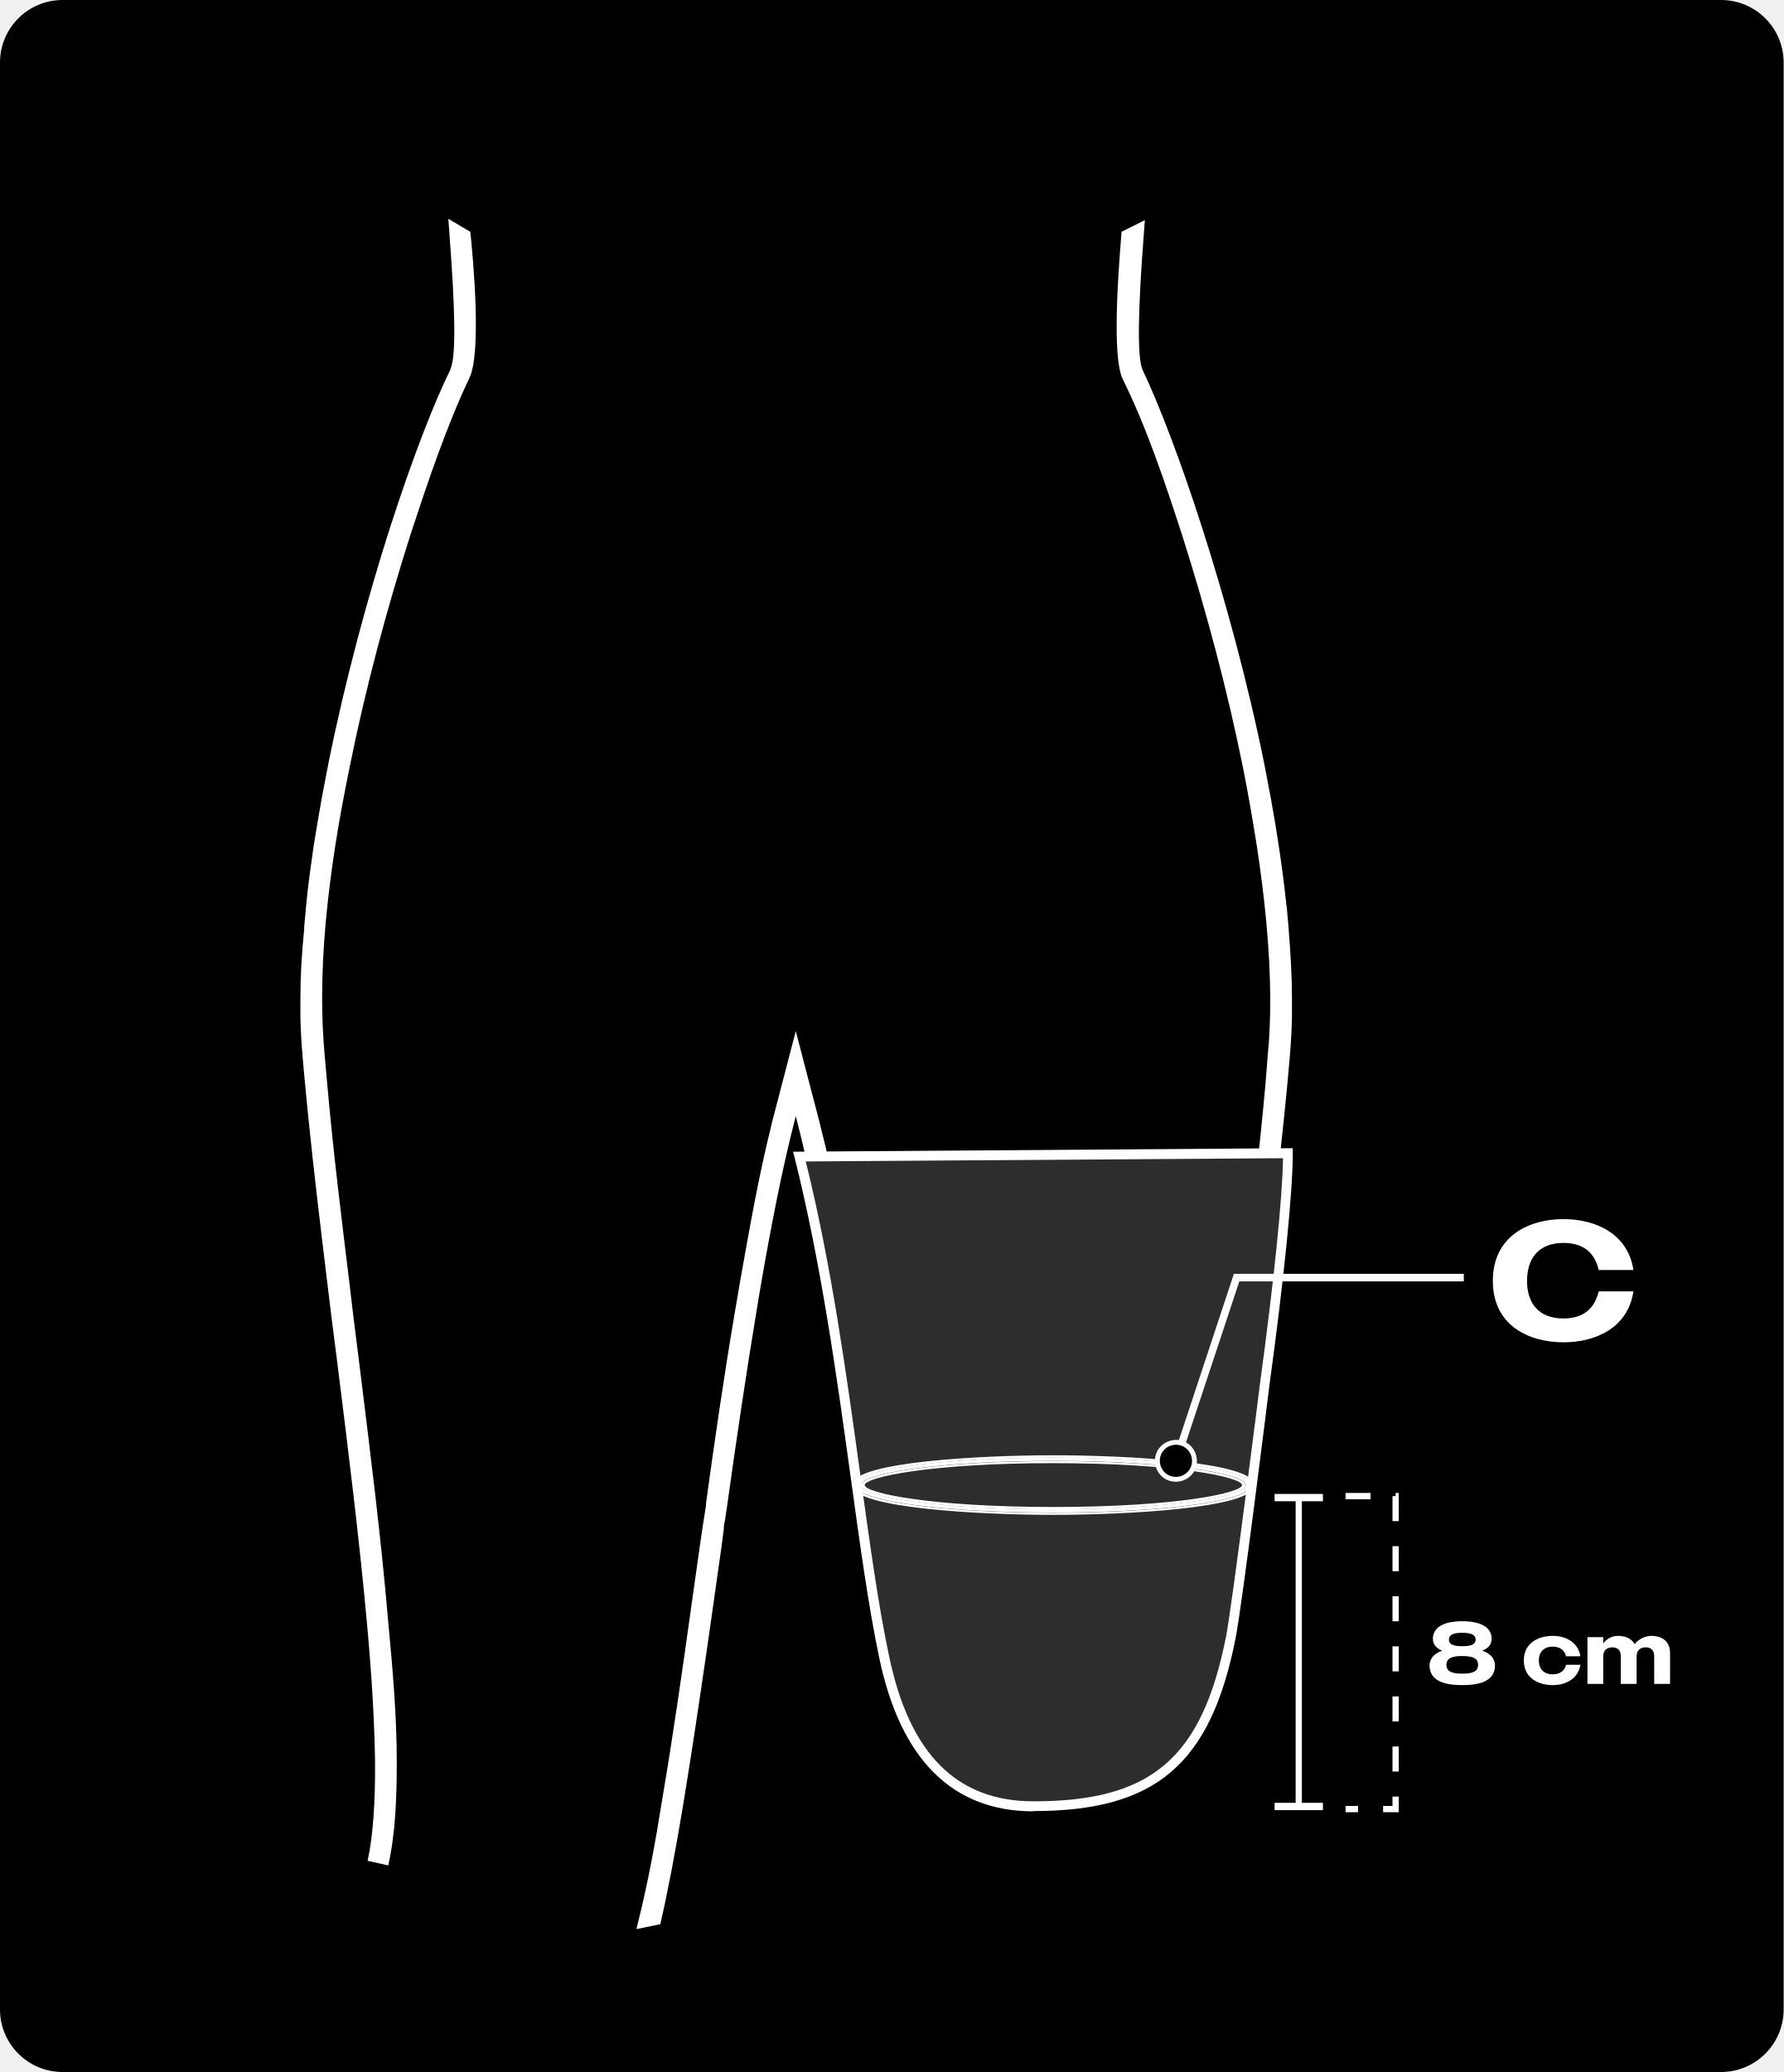
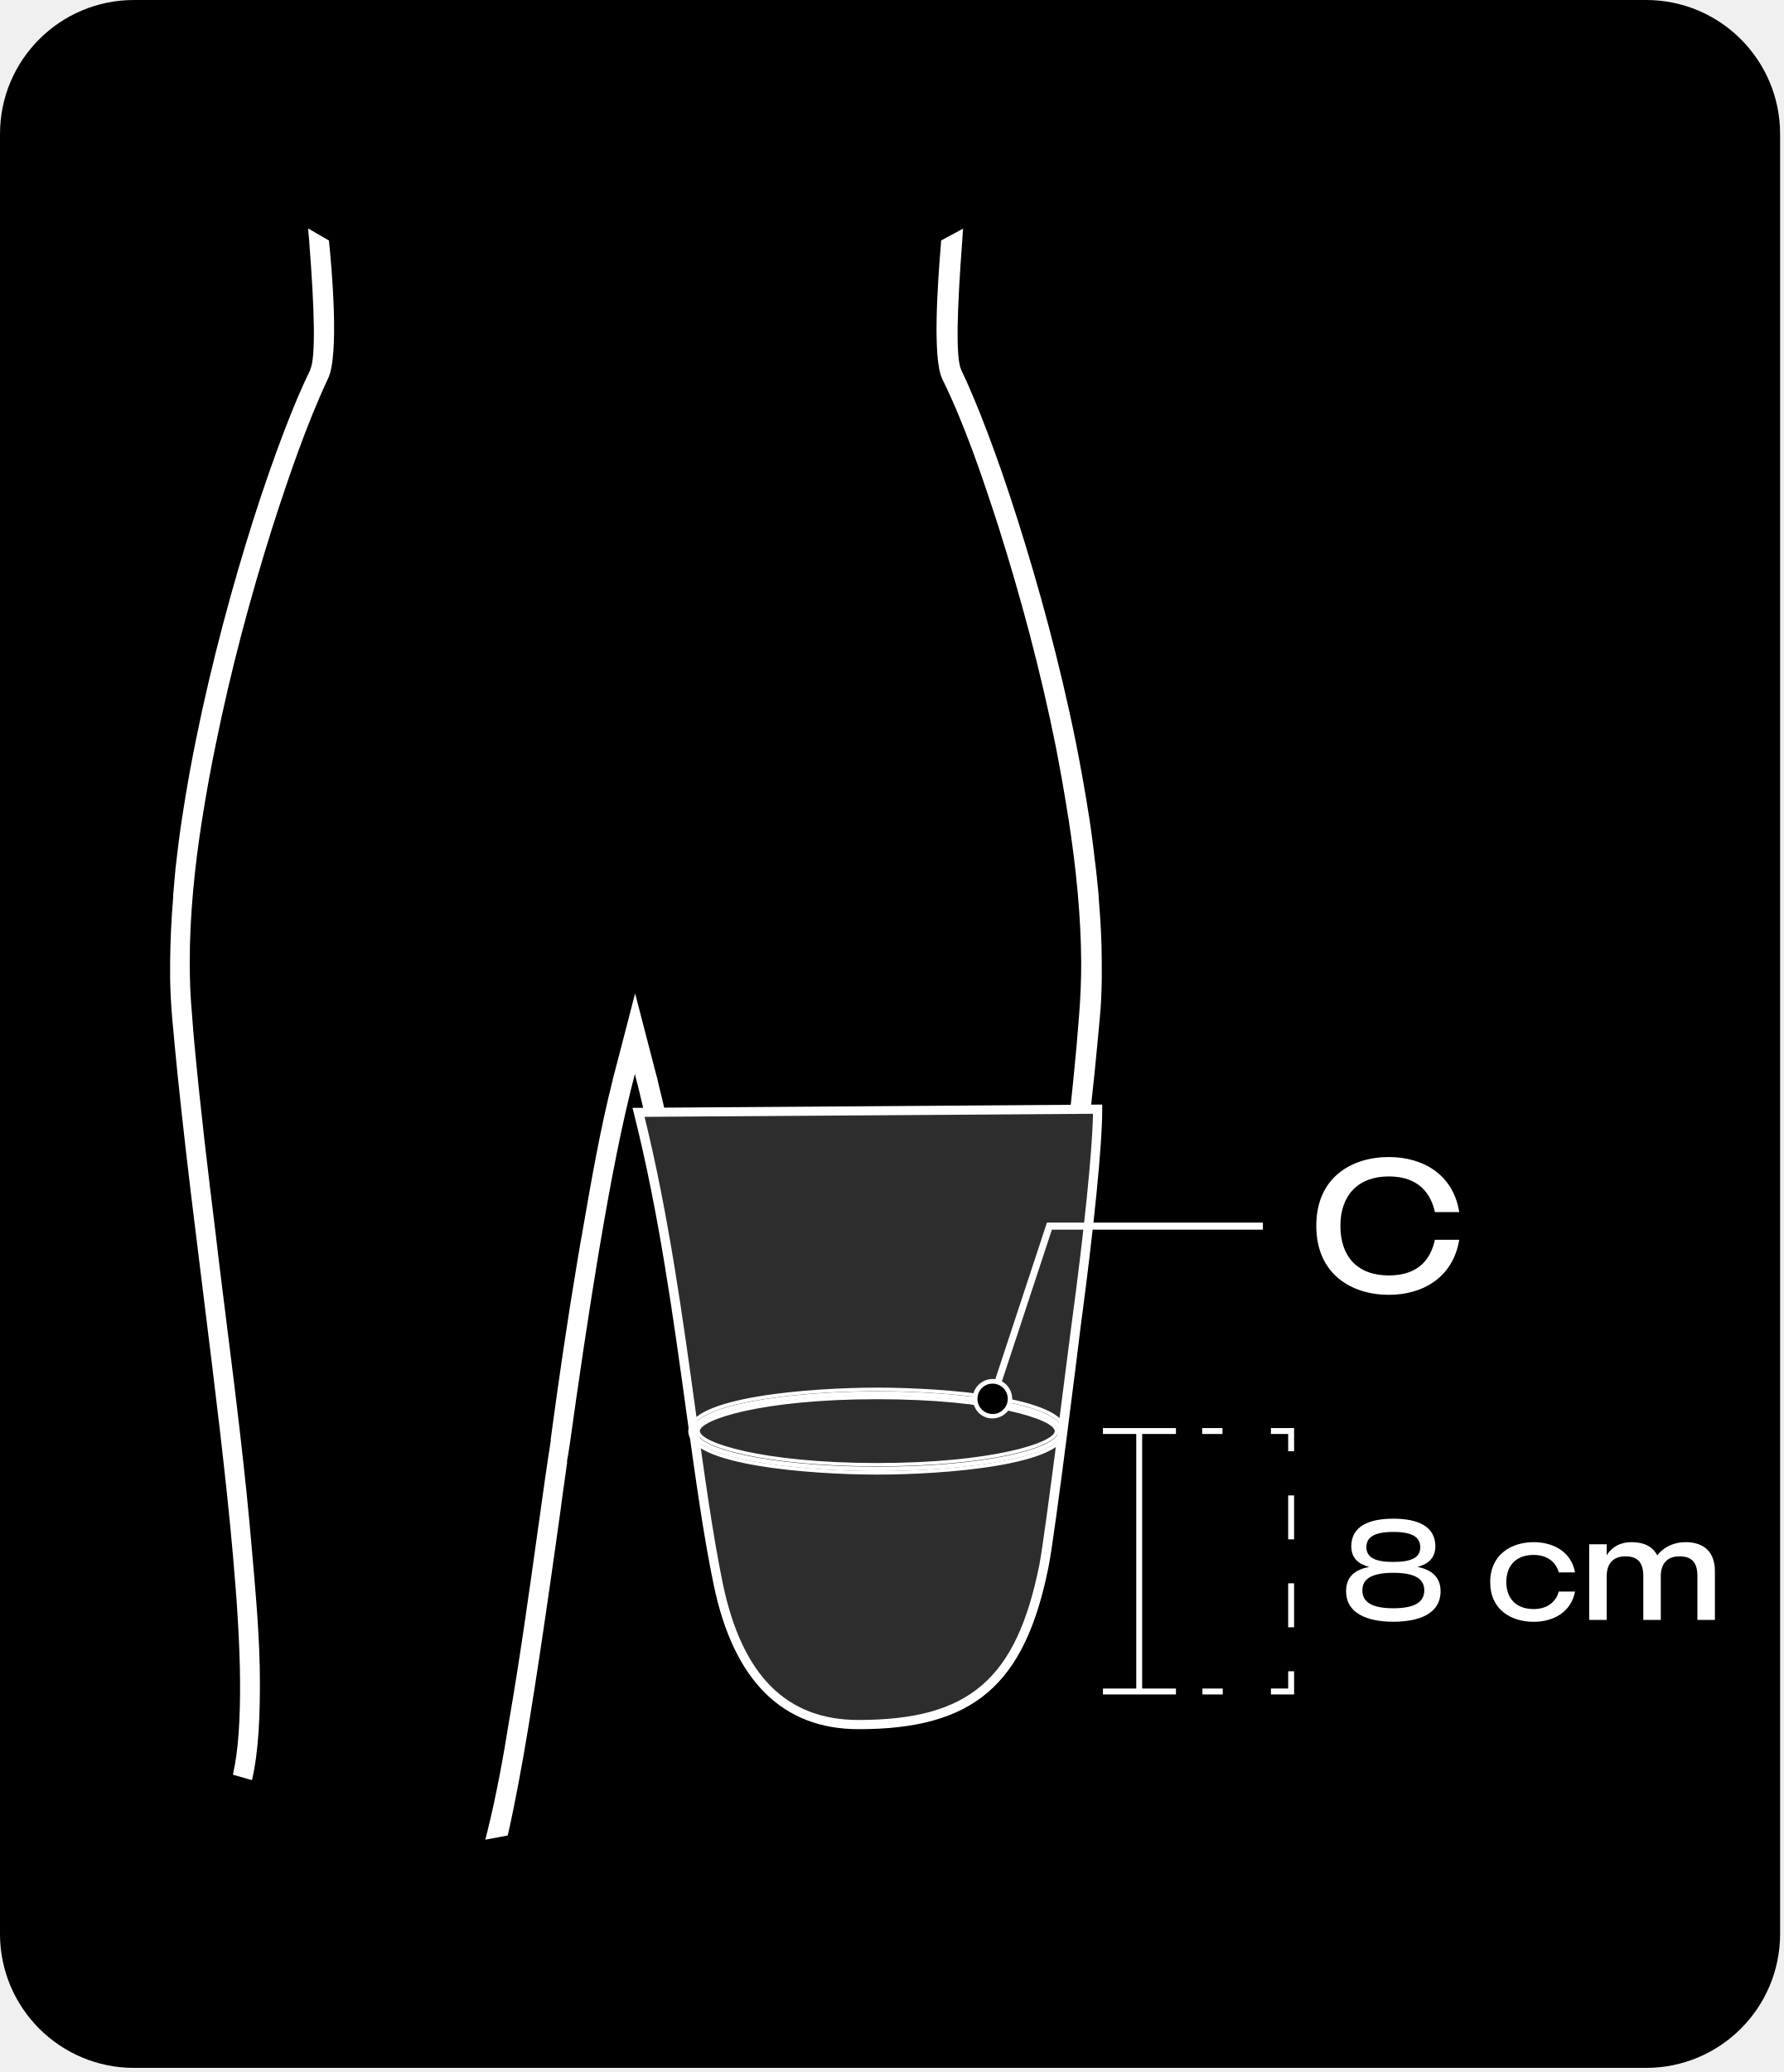
<svg xmlns="http://www.w3.org/2000/svg" width="285" height="331" viewBox="0 0 285 331" fill="none">
-   <rect width="285" height="331" rx="10" fill="black" />
-   <path d="M236.848 263.694C238.01 264.1 238.864 264.828 238.878 266.088C238.85 268.72 236.106 269.196 233.656 269.196C231.206 269.196 228.462 268.72 228.42 266.088C228.434 264.828 229.288 264.1 230.45 263.694C229.582 263.344 228.952 262.756 228.952 261.776C228.98 259.858 230.856 258.99 233.656 258.99C236.442 258.99 238.318 259.858 238.346 261.776C238.346 262.756 237.73 263.344 236.848 263.694ZM233.656 260.838C232.256 260.838 231.514 261.132 231.514 261.944C231.514 262.84 232.606 262.98 233.656 262.98C234.692 262.98 235.784 262.84 235.784 261.944C235.784 261.132 235.042 260.838 233.656 260.838ZM233.656 267.362C235.322 267.362 236.176 267.012 236.176 265.962C236.176 264.912 235.322 264.548 233.656 264.548C231.976 264.548 231.122 264.912 231.122 265.962C231.122 267.012 231.976 267.362 233.656 267.362ZM248.106 267.474C249.338 267.474 250.024 266.83 250.234 265.948H252.53C252.138 268.272 250.094 269.196 248.106 269.196C245.922 269.196 243.486 268.146 243.486 265.262C243.486 262.378 245.922 261.328 248.106 261.328C250.094 261.328 252.138 262.266 252.53 264.59H250.234C250.024 263.694 249.338 263.05 248.106 263.05C246.566 263.05 245.88 264.044 245.88 265.262C245.88 266.48 246.566 267.474 248.106 267.474ZM263.857 261.328C265.775 261.328 266.853 262.378 266.853 264.058V269H264.319V264.618C264.319 263.526 263.717 263.162 262.947 263.162C262.177 263.162 261.505 263.568 261.505 264.618V269H258.985V264.618C258.985 263.526 258.383 263.162 257.613 263.162C256.829 263.162 256.171 263.568 256.171 264.618V269H253.651V261.538H256.171V262.56C256.451 262.126 257.249 261.328 258.523 261.328C259.825 261.328 260.749 261.818 261.197 262.658C261.393 262.35 262.401 261.328 263.857 261.328Z" fill="white" />
-   <path fill-rule="evenodd" clip-rule="evenodd" d="M105.511 307.391C106.769 301.897 107.983 295.452 109.154 288.357C110.369 280.96 111.583 272.914 112.798 264.566C113.405 260.456 113.969 256.303 114.576 252.107L114.793 250.55C115.096 248.474 115.4 246.354 115.66 244.234V243.845C115.834 242.85 116.007 241.898 116.137 240.904C117.655 230.003 119.26 219.145 120.952 209.023C121.082 208.33 121.168 207.595 121.298 206.903C123.12 196.218 125.028 186.399 127.154 178.31C129.279 186.442 131.231 196.261 133.052 206.989C133.182 207.682 133.269 208.374 133.399 209.023C135.091 219.188 136.696 230.046 138.257 240.904C138.387 241.942 138.517 242.893 138.691 243.888V244.278C139.038 246.311 139.341 248.387 139.601 250.42L139.905 252.583C140.165 254.4 140.426 256.217 140.686 258.034H144.199C144.112 257.428 144.025 256.866 143.939 256.26C143.765 254.876 143.548 253.492 143.375 252.151C142.811 248.257 142.291 244.364 141.683 240.471V240.168C140.295 230.046 138.777 219.924 137.086 209.715C136.912 208.59 136.696 207.509 136.522 206.427C134.961 197.429 133.269 188.259 130.97 179.391V179.348C130.797 178.742 130.667 178.136 130.493 177.531L127.154 164.727L123.814 177.531C123.641 178.136 123.51 178.742 123.337 179.348V179.434C121.212 187.826 119.737 196.435 118.219 204.913C118.132 205.432 118.046 205.951 117.959 206.47C117.785 207.552 117.568 208.676 117.395 209.758C115.66 220.01 114.185 230.132 112.798 240.255V240.557C112.147 244.58 111.583 248.647 111.019 252.67C110.846 253.881 110.672 255.135 110.499 256.347C109.024 266.945 107.506 277.543 105.728 287.968C104.73 294.284 103.559 300.599 102.041 306.742C101.911 307.218 101.824 307.694 101.694 308.169" fill="white" />
-   <path fill-rule="evenodd" clip-rule="evenodd" d="M179.2 37.029C179.2 37.376 179.157 37.765 179.114 38.241C178.68 43.778 177.682 56.971 179.374 60.519C183.234 68.305 186.227 77.302 188.872 85.435C192.732 97.59 196.072 110.049 198.588 122.507C199.412 126.616 200.149 130.899 200.843 135.268C202.057 143.271 202.925 151.533 202.968 159.449C202.968 162.52 202.881 165.505 202.578 168.447C202.448 170.09 202.318 171.691 202.188 173.335C201.233 184.149 199.889 194.877 198.588 205.562C197.98 210.493 197.373 215.425 196.723 220.356C195.118 232.901 193.557 245.489 192.342 258.034H195.942C197.113 245.446 198.891 231.257 200.67 216.766C201.103 213.175 201.58 209.585 202.014 205.951C203.142 196.694 204.269 187.394 205.18 178.439C205.527 175.152 205.831 171.951 206.091 168.793C206.265 166.716 206.395 164.597 206.438 162.434C206.438 161.482 206.438 160.487 206.438 159.492C206.438 155.988 206.221 152.312 205.918 148.591V148.375C205.831 147.423 205.744 146.472 205.657 145.52C205.657 145.174 205.571 144.785 205.527 144.439C205.527 144.266 205.527 144.093 205.484 143.963C205.18 141.108 204.79 138.21 204.356 135.311C203.966 132.716 203.532 130.077 203.055 127.482C202.708 125.665 202.361 123.848 202.014 122.031C199.325 108.751 195.725 95.687 192.169 84.57C188.612 73.453 185.099 64.368 182.583 59.134C181.629 57.058 181.889 48.839 182.757 37.505C182.8 36.727 182.887 35.948 182.93 35.169M62.053 298.004V297.917C63.224 292.77 63.397 286.8 63.397 281.436C63.397 274.126 62.746 266.642 62.053 259.331C60.925 245.965 59.233 232.598 57.585 219.231C57.021 214.646 56.414 210.061 55.894 205.475C54.593 194.791 53.248 184.063 52.294 173.248C52.164 171.648 51.99 170.004 51.86 168.36C51.6 165.419 51.47 162.434 51.47 159.363C51.47 151.36 52.337 143.011 53.595 134.965C54.246 130.683 55.07 126.487 55.894 122.42C58.409 109.962 61.749 97.461 65.609 85.349C68.298 77.173 71.291 68.218 74.977 60.432C76.972 56.539 75.628 41.485 75.151 37.029L71.638 34.953C71.681 35.732 71.768 36.51 71.811 37.246V37.376C72.679 48.666 72.939 56.842 71.985 58.918V59.005C69.382 64.239 65.869 73.279 62.313 84.31C58.756 95.427 55.2 108.491 52.511 121.772C52.164 123.588 51.817 125.405 51.47 127.179C50.993 129.817 50.559 132.456 50.125 135.095C49.691 138.036 49.301 140.935 48.998 143.79C48.998 143.963 48.998 144.136 48.954 144.309C48.954 144.612 48.867 144.958 48.867 145.261C48.781 146.169 48.694 147.121 48.607 148.029V148.245V148.418C48.217 152.225 48 155.902 48 159.449C48 160.444 48 161.439 48 162.434C48.043 164.597 48.173 166.716 48.347 168.75C48.607 171.951 48.954 175.195 49.258 178.439C50.169 187.394 51.296 196.694 52.424 205.951C52.858 209.542 53.291 213.132 53.769 216.679C55.677 231.819 57.498 246.657 58.669 259.677C59.407 267.767 59.841 275.12 59.927 281.479C59.971 287.838 59.624 293.159 58.756 297.182V297.268" fill="white" />
-   <path d="M215 239H223V289H215" stroke="white" stroke-miterlimit="10" stroke-dasharray="4 4" />
-   <path d="M127.762 184.808C134.831 212.926 137.043 244.461 141.294 264.792C144.72 281.187 152.961 288.584 165.148 288.584C185.316 288.584 192.906 280.451 196.68 261.634C197.721 256.443 202.101 221.231 202.101 221.231C204.747 201.938 205.788 189.567 205.788 184.289L127.762 184.808Z" fill="#2D2D2D" />
-   <path d="M165.148 289.36C152.223 289.36 143.939 281.141 140.513 264.963C138.778 256.744 137.39 246.622 135.916 235.894C133.704 219.888 131.188 201.763 126.981 184.979L126.721 183.984L206.569 183.422V184.201C206.569 190.343 205.181 204.229 202.839 221.272C202.665 222.7 198.458 256.614 197.417 261.762C193.427 281.877 184.666 289.317 165.105 289.317L165.148 289.36ZM128.759 185.585C132.88 202.153 135.308 219.975 137.477 235.677C138.952 246.362 140.34 256.484 142.074 264.617C145.327 280.19 152.874 287.76 165.148 287.76C183.972 287.76 192.039 280.882 195.899 261.459C196.897 256.355 201.277 221.445 201.321 221.099C203.533 204.791 204.92 191.468 205.007 185.022L128.759 185.541V185.585Z" fill="white" />
-   <path d="M168.315 241.639C153.004 241.639 136.783 240.098 136.783 237.241C136.783 234.384 153.048 232.844 168.315 232.844C183.582 232.844 199.846 234.384 199.846 237.241C199.846 240.098 183.582 241.639 168.315 241.639ZM168.315 233.376C149.925 233.376 137.564 235.393 137.564 237.241C137.564 239.09 149.925 241.107 168.315 241.107C186.704 241.107 199.065 239.09 199.065 237.241C199.065 235.393 186.704 233.376 168.315 233.376Z" fill="white" />
-   <path d="M168.314 232.869C183.625 232.869 199.846 234.409 199.846 237.266C199.846 240.123 183.581 241.664 168.314 241.664C153.047 241.664 136.783 240.123 136.783 237.266C136.783 234.409 153.047 232.869 168.314 232.869ZM168.314 241.132C186.704 241.132 199.065 239.115 199.065 237.266C199.065 235.418 186.704 233.401 168.314 233.401C149.925 233.401 137.564 235.418 137.564 237.266C137.564 239.115 149.925 241.132 168.314 241.132ZM168.314 232.477C157.211 232.477 136.176 233.485 136.176 237.238C136.176 240.992 157.211 242 168.314 242C179.418 242 200.453 240.992 200.453 237.238C200.453 233.485 179.418 232.477 168.314 232.477ZM168.314 240.74C148.493 240.74 138.171 238.471 138.171 237.238C138.171 236.006 148.537 233.737 168.314 233.737C188.092 233.737 198.458 236.006 198.458 237.238C198.458 238.471 188.092 240.74 168.314 240.74Z" fill="white" />
-   <path d="M211.382 238.656V239.824H208.022V288H211.382V289.168H203.662V288H207.022V239.824H203.662V238.656H211.382Z" fill="white" />
-   <path d="M255.448 206.3H261C260.089 212.226 254.841 214.432 249.81 214.432C244.345 214.432 238.533 211.794 238.533 204.613C238.533 197.432 244.345 194.75 249.81 194.75C254.798 194.75 260.089 196.956 261 202.882H255.448C254.841 200.287 253.193 198.557 249.81 198.557C245.95 198.557 243.998 200.936 243.998 204.613C243.998 208.29 245.95 210.626 249.81 210.626C253.193 210.626 254.841 208.852 255.448 206.3Z" fill="white" />
-   <path d="M188.526 233.383L187.398 232.994L197.157 203.492H233.893V204.703H198.025L188.526 233.383Z" fill="white" />
-   <path d="M190.738 234.292C190.218 235.849 188.526 236.671 187.008 236.196C185.447 235.676 184.623 233.989 185.1 232.475C185.62 230.918 187.312 230.096 188.83 230.572C190.391 231.091 191.215 232.778 190.738 234.292Z" fill="black" />
-   <path d="M191.085 234.424C191.649 232.651 190.694 230.748 188.959 230.185C187.225 229.623 185.273 230.574 184.709 232.305C184.145 234.078 185.099 235.982 186.834 236.544C188.612 237.106 190.521 236.155 191.085 234.424C191.649 232.651 190.521 236.198 191.085 234.424ZM185.446 232.564C185.88 231.223 187.355 230.488 188.699 230.921C190.044 231.353 190.781 232.824 190.347 234.165C189.914 235.506 188.439 236.241 187.094 235.809C185.75 235.376 185.013 233.905 185.446 232.564C185.88 231.223 185.013 233.905 185.446 232.564Z" fill="white" />
+   <path d="M263.028 0H21.406C9.584 0 0 9.584 0 21.406V308.936C0 320.758 9.584 330.342 21.406 330.342H263.028C274.85 330.342 284.434 320.758 284.434 308.936V21.406C284.434 9.584 274.85 0 263.028 0Z" fill="black" />
+   <path fill-rule="evenodd" clip-rule="evenodd" d="M81.132 293.211C82.303 288.038 83.435 281.96 84.53 275.278C85.663 268.293 86.796 260.743 87.928 252.852C88.494 249.001 89.023 245.075 89.589 241.111L89.778 239.639C90.042 237.675 90.344 235.674 90.609 233.711V233.334C90.797 232.428 90.911 231.484 91.062 230.578C92.496 220.309 94.007 210.078 95.592 200.526C95.705 199.846 95.819 199.205 95.932 198.525C97.631 188.445 99.443 179.195 101.444 171.569C103.445 179.233 105.257 188.483 106.993 198.601C107.107 199.242 107.22 199.884 107.333 200.526C108.919 210.115 110.429 220.346 111.901 230.578C112.015 231.559 112.166 232.465 112.279 233.371V233.711C112.619 235.637 112.883 237.562 113.147 239.487L113.449 241.526C113.676 243.263 113.94 244.962 114.167 246.661H117.489C117.414 246.094 117.338 245.566 117.263 244.999C117.074 243.716 116.885 242.394 116.734 241.111C116.205 237.449 115.715 233.787 115.148 230.125V229.823C113.827 220.309 112.43 210.757 110.807 201.13C110.618 200.073 110.467 199.054 110.278 198.034C108.806 189.54 107.182 180.932 105.068 172.551V172.475C104.917 171.909 104.766 171.343 104.615 170.776L101.482 158.695L98.348 170.776C98.197 171.343 98.046 171.909 97.895 172.475V172.551C95.894 180.441 94.497 188.558 93.1 196.562C93.025 197.053 92.949 197.543 92.836 198.034C92.647 199.054 92.496 200.111 92.307 201.13C90.684 210.795 89.287 220.309 88.004 229.86V230.162C87.4 233.975 86.871 237.751 86.343 241.564C86.192 242.734 86.003 243.867 85.852 245.037C84.455 255.042 83.058 265.009 81.359 274.825C80.415 280.752 79.32 286.755 77.886 292.531C77.772 292.984 77.659 293.437 77.546 293.89" fill="white" />
+   <path fill-rule="evenodd" clip-rule="evenodd" d="M150.372 38.418C150.372 38.72 150.334 39.135 150.296 39.55C149.881 44.798 148.937 57.181 150.561 60.541C154.185 67.903 157.017 76.36 159.508 84.024C163.133 95.463 166.266 107.204 168.645 118.983C169.4 122.834 170.117 126.874 170.759 130.989C171.929 138.502 172.722 146.317 172.76 153.754C172.76 156.623 172.646 159.455 172.42 162.211C172.307 163.759 172.156 165.269 172.042 166.817C171.136 177.01 169.89 187.09 168.682 197.171C168.116 201.814 167.55 206.458 166.946 211.102C165.435 222.918 163.963 234.773 162.831 246.59H166.191C167.285 234.697 168.946 221.37 170.645 207.704C171.061 204.306 171.476 200.908 171.891 197.548C172.948 188.789 174.006 180.068 174.874 171.611C175.176 168.516 175.478 165.495 175.742 162.513C175.931 160.55 176.007 158.587 176.044 156.51C176.044 155.604 176.044 154.66 176.044 153.716C176.044 150.394 175.856 146.958 175.553 143.41V143.183C175.478 142.277 175.402 141.409 175.289 140.503C175.289 140.163 175.214 139.823 175.176 139.483C175.176 139.332 175.176 139.181 175.138 139.03C174.836 136.35 174.496 133.632 174.081 130.876C173.704 128.422 173.288 125.968 172.835 123.476C172.533 121.777 172.193 120.04 171.854 118.341C169.324 105.845 165.926 93.5 162.604 83.042C159.282 72.547 155.959 64.014 153.581 59.069C152.675 57.105 152.939 49.366 153.732 38.72C153.77 37.965 153.845 37.247 153.883 36.53M40.283 284.381V284.305C41.378 279.473 41.529 273.81 41.529 268.789C41.529 261.918 40.887 254.858 40.283 247.949C39.226 235.339 37.64 222.73 36.055 210.158C35.526 205.816 34.96 201.512 34.469 197.171C33.223 187.09 32.015 177.01 31.071 166.817C30.92 165.307 30.807 163.759 30.694 162.211C30.43 159.455 30.316 156.623 30.316 153.754C30.316 146.203 31.109 138.351 32.317 130.762C32.959 126.723 33.676 122.759 34.469 118.946C36.848 107.204 39.981 95.425 43.605 83.986C46.097 76.284 48.967 67.828 52.402 60.503C54.252 56.841 53.006 42.646 52.553 38.418L49.231 36.492C49.306 37.209 49.344 37.965 49.419 38.644V38.757C50.25 49.366 50.477 57.105 49.571 59.031V59.106C47.117 64.052 43.832 72.547 40.51 82.929C37.187 93.386 33.827 105.732 31.298 118.228C30.958 119.927 30.618 121.664 30.316 123.325C29.863 125.817 29.448 128.308 29.07 130.8C28.655 133.556 28.315 136.312 28.013 138.993C28.013 139.144 28.013 139.332 27.976 139.483C27.976 139.785 27.9 140.087 27.9 140.352C27.824 141.22 27.749 142.088 27.673 142.957V143.145V143.296C27.371 146.845 27.22 150.281 27.183 153.603C27.183 154.547 27.183 155.491 27.183 156.397C27.22 158.436 27.334 160.436 27.485 162.324C27.749 165.344 28.051 168.402 28.353 171.461C29.221 179.917 30.241 188.638 31.336 197.397C31.751 200.757 32.166 204.155 32.582 207.515C34.356 221.786 36.093 235.754 37.187 248.062C37.867 255.688 38.32 262.635 38.358 268.638C38.395 274.603 38.093 279.662 37.225 283.437V283.512" fill="white" />
+   <path d="M102.048 177.685C108.692 204.188 110.769 233.937 114.771 253.078C117.98 268.519 125.719 275.504 137.196 275.504C156.148 275.504 163.322 267.84 166.833 250.096C167.814 245.226 171.929 212.003 171.929 212.003C174.421 193.806 175.403 182.14 175.403 177.156L102.048 177.647V177.685Z" fill="#2D2D2D" />
+   <path d="M137.195 276.235C125.039 276.235 117.224 268.496 114.053 253.243C112.429 245.504 111.108 235.952 109.711 225.872C107.635 210.809 105.294 193.706 101.292 177.888L101.065 176.982L176.119 176.453V177.208C176.119 183.022 174.798 196.085 172.646 212.13C172.495 213.489 168.531 245.429 167.549 250.261C163.774 269.213 155.544 276.235 137.195 276.235ZM102.991 178.416C106.842 194.046 109.145 210.809 111.183 225.646C112.58 235.726 113.902 245.24 115.487 252.941C118.545 267.628 125.643 274.763 137.158 274.763C154.864 274.763 162.415 268.269 166.077 249.959C167.021 245.164 171.098 212.243 171.173 211.904C173.25 196.538 174.533 183.966 174.647 177.926L102.991 178.416Z" fill="white" />
+   <path d="M140.18 235.018C125.796 235.018 110.544 232.791 110.544 228.638C110.544 224.485 125.834 222.258 140.18 222.258C154.527 222.258 169.817 224.485 169.817 228.638C169.817 232.791 154.527 235.018 140.18 235.018ZM140.18 222.975C122.889 222.975 111.261 225.882 111.261 228.638C111.261 231.394 122.889 234.301 140.18 234.301C157.472 234.301 169.099 231.394 169.099 228.638C169.099 225.882 157.472 222.975 140.18 222.975Z" fill="white" />
+   <path d="M140.18 222.238C154.564 222.238 169.817 224.466 169.817 228.618C169.817 232.771 154.527 234.999 140.18 234.999C125.834 234.999 110.544 232.771 110.544 228.618C110.544 224.466 125.834 222.238 140.18 222.238ZM140.18 234.244C157.471 234.244 169.099 231.337 169.099 228.581C169.099 225.825 157.471 222.918 140.18 222.918C122.889 222.918 111.261 225.825 111.261 228.581C111.261 231.337 122.889 234.244 140.18 234.244ZM140.18 221.672C129.723 221.672 109.978 223.106 109.978 228.618C109.978 234.13 129.723 235.565 140.18 235.565C150.638 235.565 170.383 234.13 170.383 228.618C170.383 223.106 150.638 221.672 140.18 221.672ZM140.18 233.715C121.568 233.715 111.827 230.393 111.827 228.618C111.827 226.844 121.568 223.522 140.18 223.522C158.793 223.522 168.533 226.844 168.533 228.618C168.533 230.393 158.793 233.715 140.18 233.715Z" fill="white" />
+   <path d="M159.169 223.469L158.112 223.129L167.286 195.305H201.793V196.437H168.079L159.169 223.469Z" fill="white" />
+   <path d="M161.245 224.313C160.754 225.785 159.169 226.578 157.734 226.087C156.262 225.596 155.469 224.011 155.96 222.576C156.451 221.104 158.036 220.311 159.471 220.802C160.943 221.292 161.736 222.878 161.245 224.313Z" fill="black" />
+   <path d="M161.586 224.442C162.115 222.781 161.209 221.006 159.585 220.44C157.924 219.911 156.15 220.817 155.583 222.441C155.055 224.102 155.961 225.876 157.585 226.443C159.246 226.971 161.02 226.065 161.586 224.442C162.115 222.781 161.058 226.103 161.586 224.442ZM156.301 222.705C156.716 221.421 158.075 220.742 159.359 221.157C160.642 221.572 161.322 222.932 160.907 224.215C160.492 225.499 159.132 226.178 157.849 225.763C156.565 225.348 155.886 223.989 156.301 222.705C156.716 221.421 155.886 223.989 156.301 222.705Z" fill="white" />
+   <path d="M229.276 198.05H233.165C232.183 204.015 227.427 206.846 221.915 206.846C216.063 206.846 210.324 203.637 210.324 195.822C210.324 188.007 216.063 184.836 221.915 184.836C227.427 184.836 232.221 187.668 233.165 193.633H229.276C228.672 190.839 226.822 187.932 221.915 187.932C217.007 187.932 214.175 190.952 214.175 195.822C214.175 200.692 216.856 203.75 221.915 203.75C226.973 203.75 228.672 200.806 229.276 198.05Z" fill="white" />
+   <path d="M230.183 254.2C230.183 257.711 226.899 259.07 222.633 259.07C218.367 259.07 215.082 257.673 215.082 254.2C215.082 251.783 216.63 250.726 218.782 250.311C217.158 249.896 215.913 248.99 215.913 246.989C215.95 243.893 218.593 242.609 222.633 242.609C226.672 242.609 229.315 243.893 229.353 246.989C229.353 248.99 228.069 249.896 226.484 250.311C228.598 250.726 230.183 251.821 230.183 254.2ZM227.578 254.049C227.578 252.35 226.295 251.255 222.633 251.255C218.971 251.255 217.687 252.35 217.687 254.049C217.687 255.861 219.084 256.918 222.633 256.918C226.182 256.918 227.578 255.861 227.578 254.049ZM218.329 247.14C218.329 248.801 219.688 249.518 222.633 249.518C225.577 249.518 226.937 248.801 226.937 247.177C226.937 245.705 225.917 244.724 222.633 244.724C219.348 244.724 218.329 245.705 218.329 247.177V247.14Z" fill="white" />
+   <path d="M249.061 254.25H251.666C251.062 257.459 248.306 259.082 245.059 259.082C241.51 259.082 238.112 257.195 238.112 252.74C238.112 248.285 241.548 246.359 245.059 246.359C248.306 246.359 251.099 247.983 251.666 251.192H249.061C248.721 249.833 247.513 248.398 245.059 248.398C241.812 248.398 240.68 250.588 240.68 252.74C240.68 254.892 241.85 257.044 245.059 257.044C247.513 257.044 248.721 255.609 249.061 254.25Z" fill="white" />
+   <path d="M274.015 250.965V258.78H271.222V251.796C271.222 249.757 270.467 248.625 268.352 248.625C266.238 248.625 265.37 249.984 265.37 251.796V258.78H262.576V251.796C262.576 249.757 261.821 248.625 259.707 248.625C257.593 248.625 256.725 249.984 256.725 251.796V258.78H253.931V246.699H256.725V248.474C257.178 247.681 258.348 246.359 260.689 246.359C262.765 246.359 264.124 247.114 264.804 248.474C265.408 247.643 266.918 246.359 269.334 246.359C272.468 246.359 274.015 248.134 274.015 250.965Z" fill="white" />
+   <path d="M195.337 228.133H192.09V229.077H195.337V228.133Z" fill="white" />
+   <path d="M206.777 231.833H205.833V229.077H203.077V228.133H206.777V231.833Z" fill="white" />
+   <path d="M206.776 259.957H205.832V252.935H206.776V259.957ZM206.776 245.913H205.832V238.891H206.776V245.913Z" fill="white" />
+   <path d="M206.777 270.684H203.077V269.74H205.833V266.984H206.777V270.684Z" fill="white" />
+   <path d="M195.375 269.742H192.128V270.686H195.375V269.742Z" fill="white" />
+   <path d="M187.9 228.133H176.234V229.077H187.9V228.133Z" fill="white" />
+   <path d="M187.9 269.742H176.234V270.686H187.9V269.742Z" fill="white" />
+   <path d="M182.501 228.625H181.558V270.229H182.501V228.625Z" fill="white" />
</svg>
